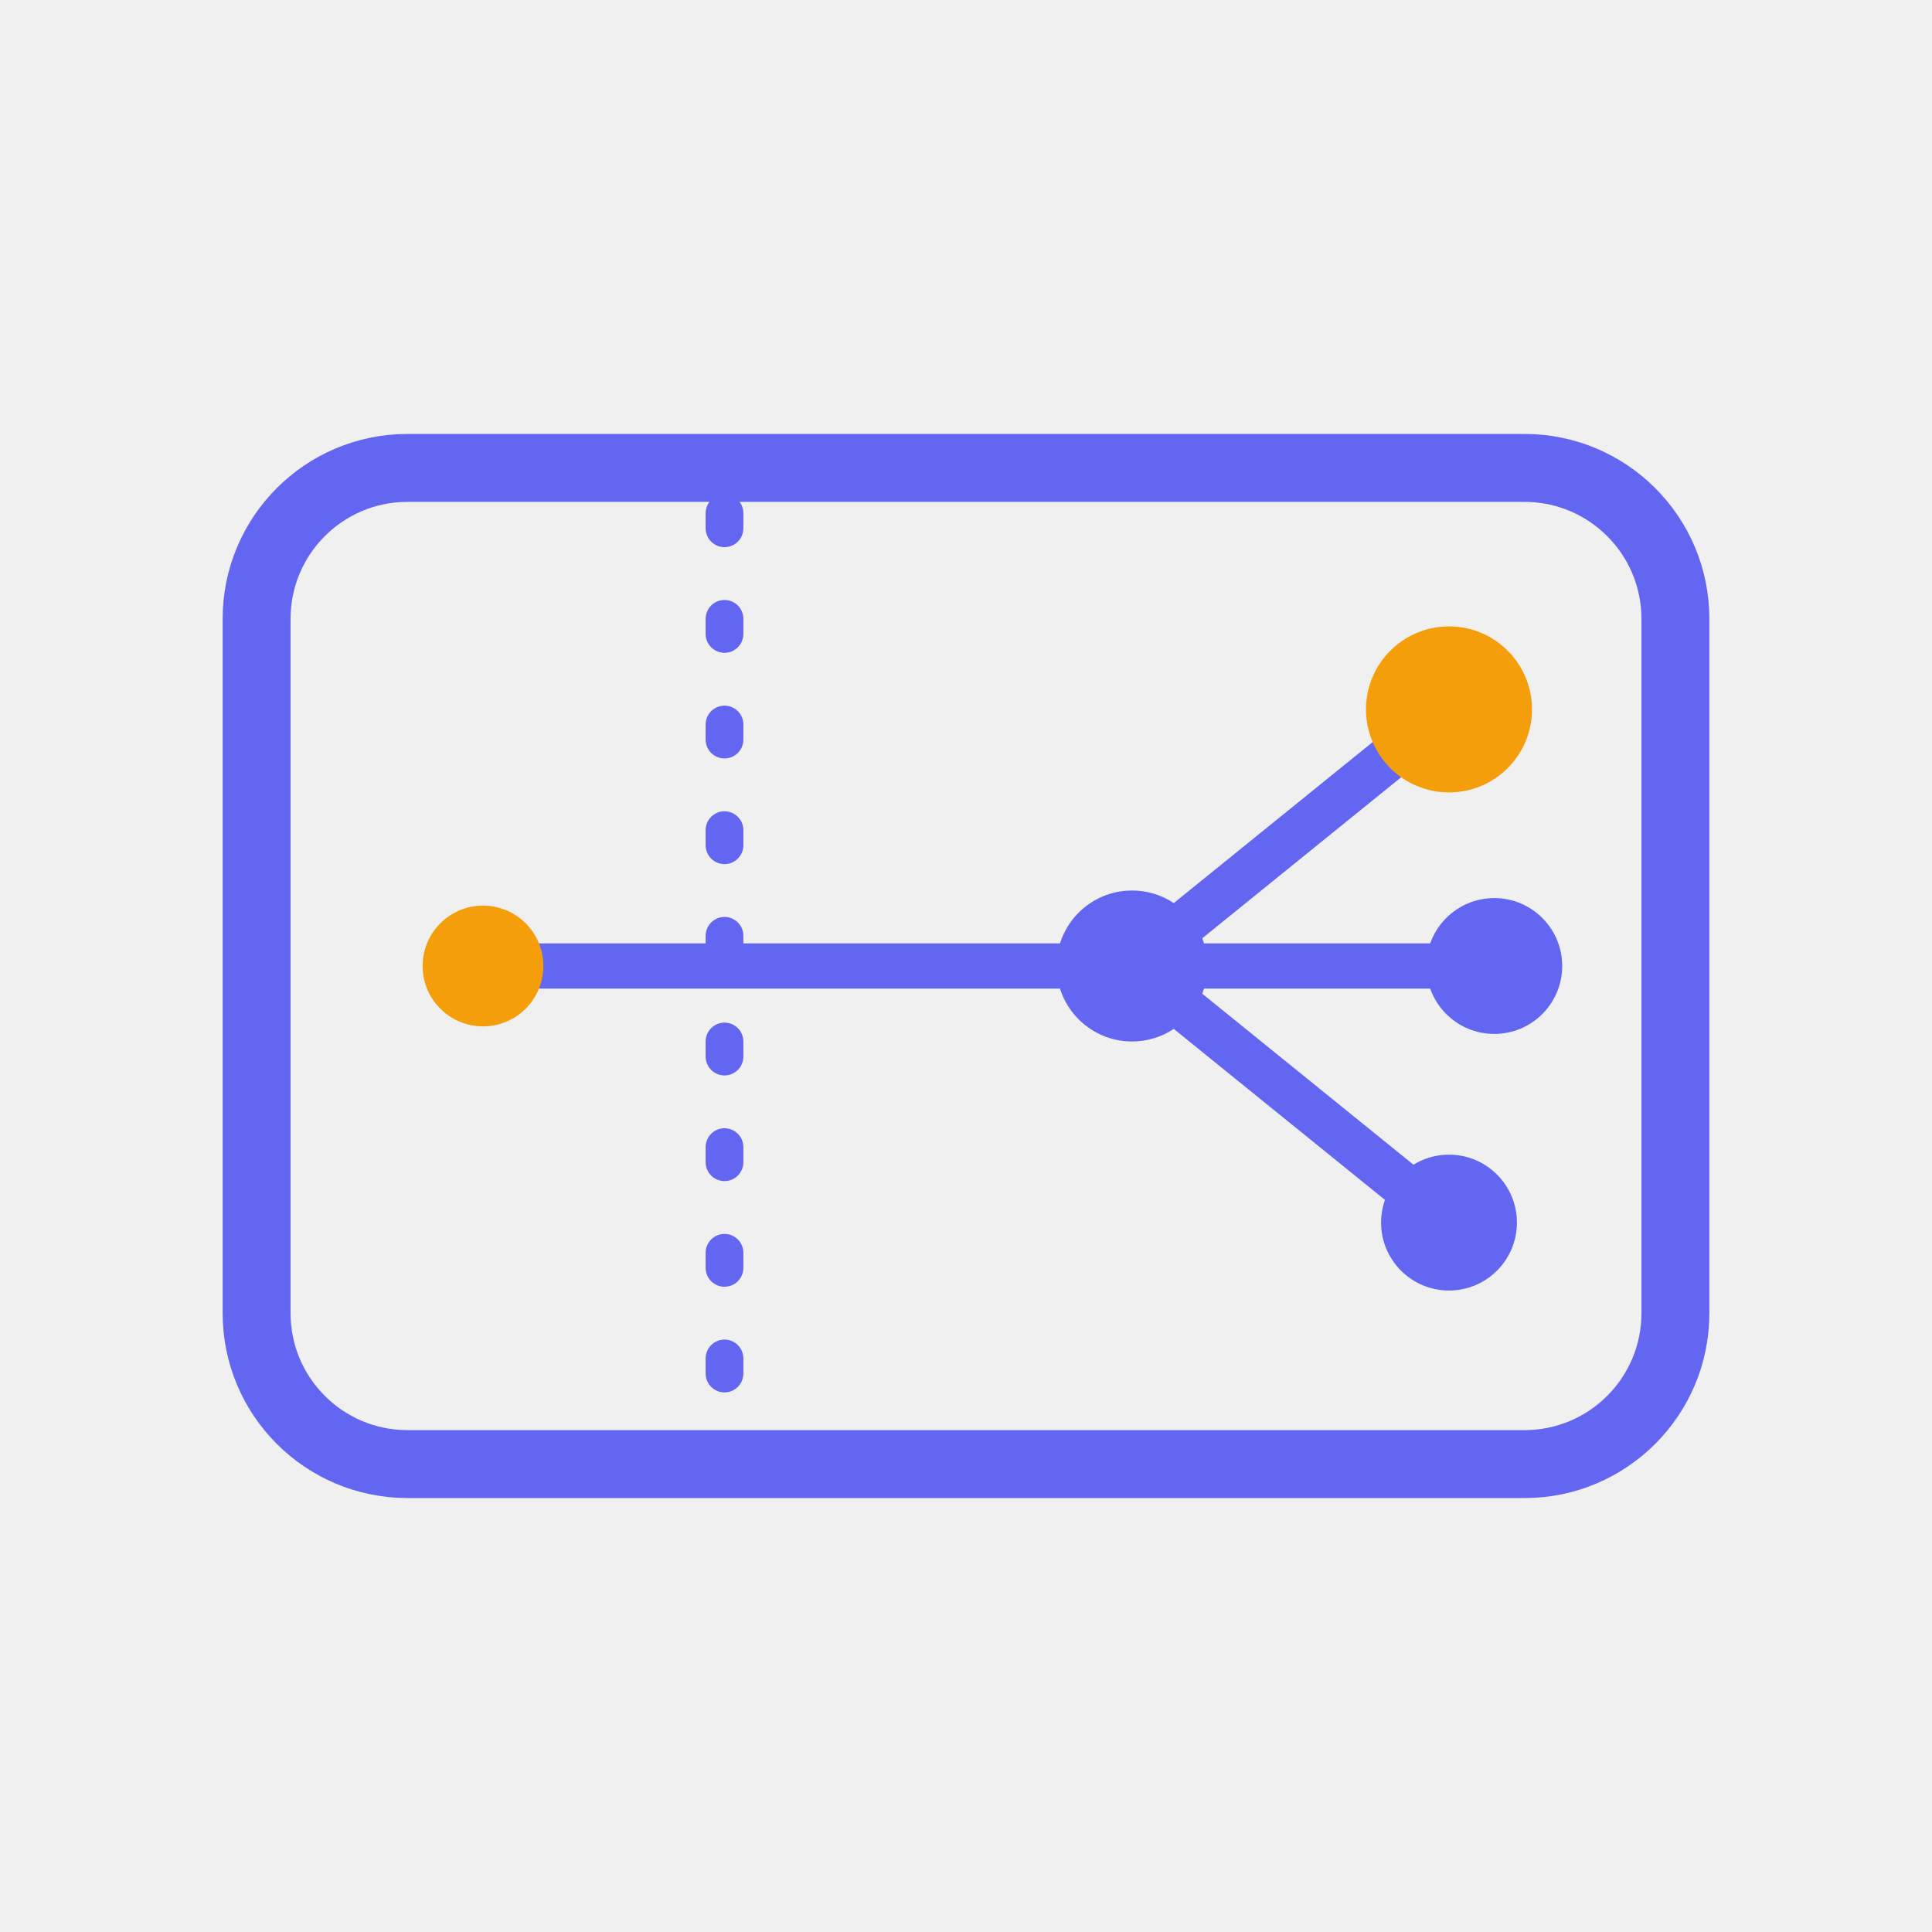
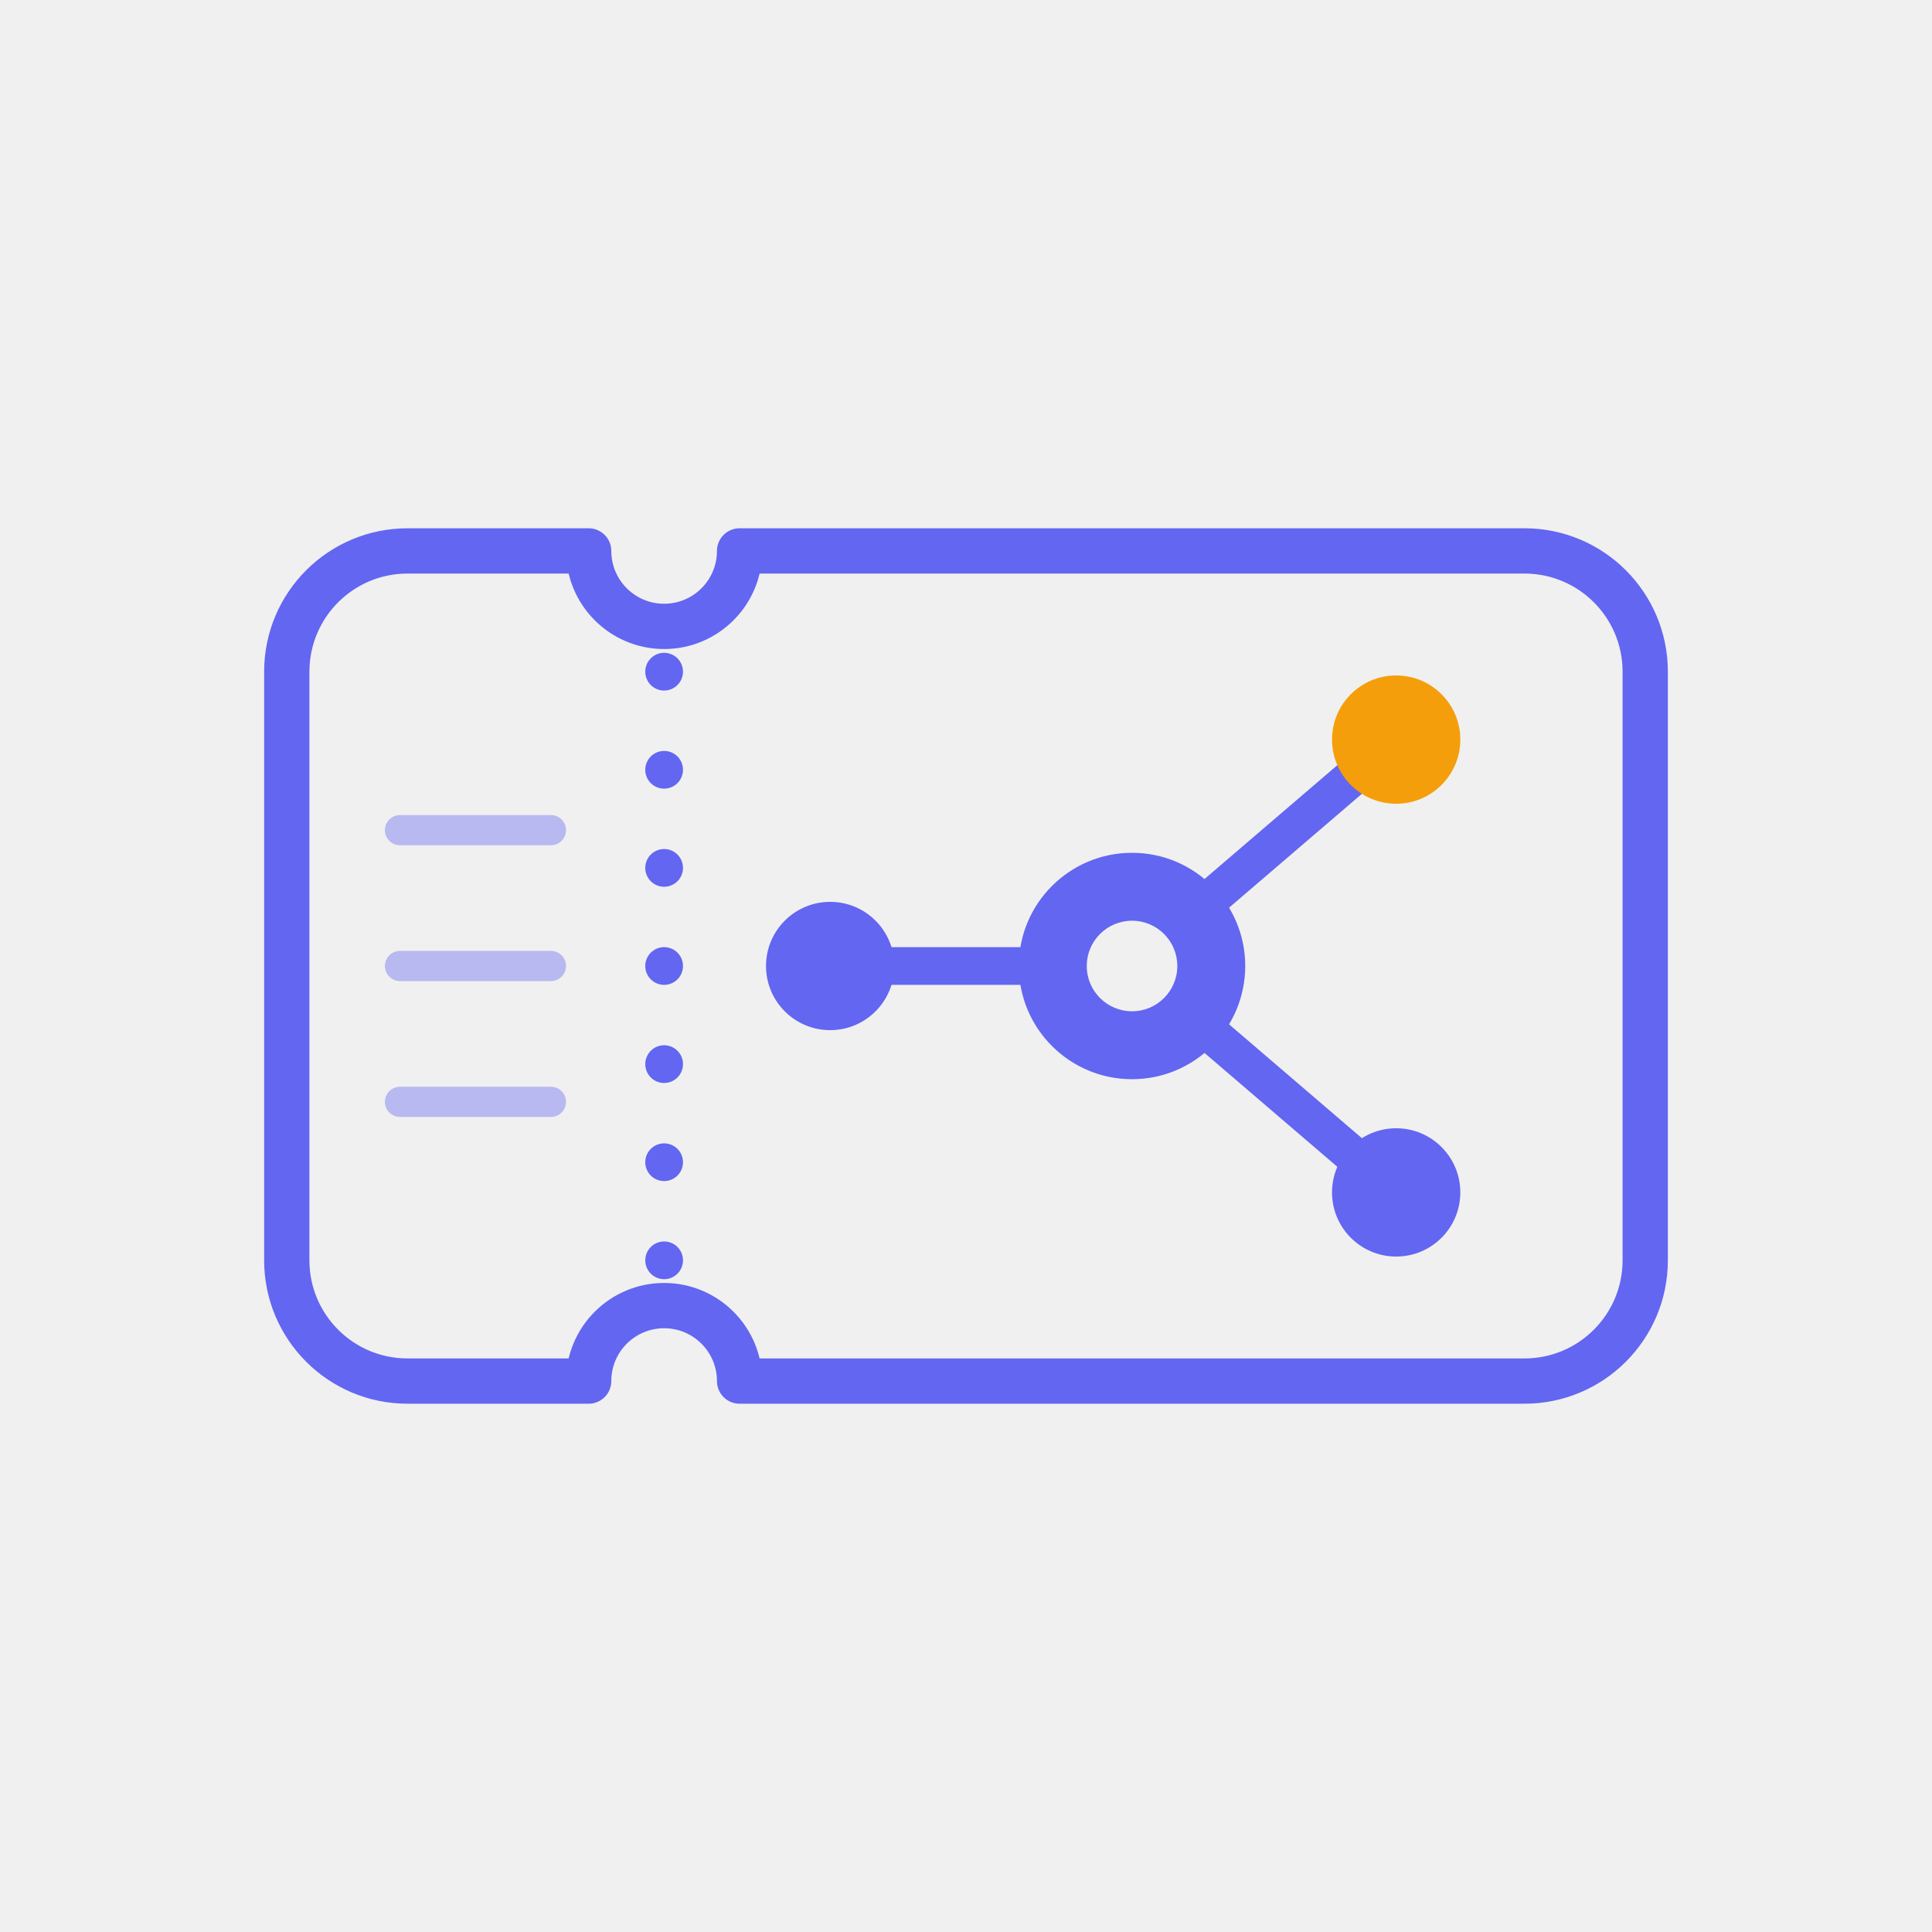
- <svg xmlns="http://www.w3.org/2000/svg" viewBox="0 0 256 256" width="256" height="256" role="img" aria-label="ticket-master logo">
-   <rect x="34" y="62" width="188" height="132" rx="20" fill="none" stroke="#6366f1" stroke-width="9" />
-   <line x1="64" y1="128" x2="150" y2="128" stroke="#6366f1" stroke-width="6" stroke-linecap="round" />
-   <line x1="150" y1="128" x2="192" y2="94" stroke="#6366f1" stroke-width="6" stroke-linecap="round" />
-   <line x1="150" y1="128" x2="198" y2="128" stroke="#6366f1" stroke-width="6" stroke-linecap="round" />
-   <line x1="150" y1="128" x2="192" y2="162" stroke="#6366f1" stroke-width="6" stroke-linecap="round" />
-   <line x1="96" y1="68" x2="96" y2="188" stroke="#6366f1" stroke-width="5" stroke-dasharray="2 12" stroke-linecap="round" />
-   <circle cx="64" cy="128" r="8" fill="#f59e0b" />
-   <circle cx="150" cy="128" r="10" fill="#6366f1" />
-   <circle cx="192" cy="94" r="11" fill="#f59e0b" />
-   <circle cx="198" cy="128" r="9" fill="#6366f1" />
-   <circle cx="192" cy="162" r="9" fill="#6366f1" />
+ <svg xmlns="http://www.w3.org/2000/svg" viewBox="0 0 256 256" width="100%" height="100%">
+   <defs>
+     <mask id="center-cutout">
+       <rect x="0" y="0" width="256" height="256" fill="#ffffff" />
+       <circle cx="150" cy="128" r="6" fill="#000000" />
+     </mask>
+   </defs>
+   <path d="M 38 89 V 167 A 16 16 0 0 0 54 183 H 78 A 10 10 0 0 1 98 183 H 202 A 16 16 0 0 0 218 167 V 89 A 16 16 0 0 0 202 73 H 98 A 10 10 0 0 1 78 73 H 54 A 16 16 0 0 0 38 89 Z" fill="none" stroke="#6366f1" stroke-width="6" stroke-linecap="round" stroke-linejoin="round" />
+   <line x1="88" y1="89" x2="88" y2="167" stroke="#6366f1" stroke-width="5" stroke-dasharray="0,13" stroke-linecap="round" />
+   <line x1="53" y1="110" x2="73" y2="110" stroke="#6366f1" stroke-width="4" stroke-linecap="round" opacity="0.4" />
+   <line x1="53" y1="128" x2="73" y2="128" stroke="#6366f1" stroke-width="4" stroke-linecap="round" opacity="0.4" />
+   <line x1="53" y1="146" x2="73" y2="146" stroke="#6366f1" stroke-width="4" stroke-linecap="round" opacity="0.4" />
+   <g mask="url(#center-cutout)">
+     <line x1="150" y1="128" x2="185" y2="98" stroke="#6366f1" stroke-width="5" stroke-linecap="round" />
+     <line x1="150" y1="128" x2="185" y2="158" stroke="#6366f1" stroke-width="5" stroke-linecap="round" />
+     <line x1="150" y1="128" x2="110" y2="128" stroke="#6366f1" stroke-width="5" stroke-linecap="round" />
+     <circle cx="150" cy="128" r="15" fill="#6366f1" />
+   </g>
+   <circle cx="110" cy="128" r="8.5" fill="#6366f1" />
+   <circle cx="185" cy="158" r="8.5" fill="#6366f1" />
+   <circle cx="185" cy="98" r="8.5" fill="#f59e0b" />
</svg>
